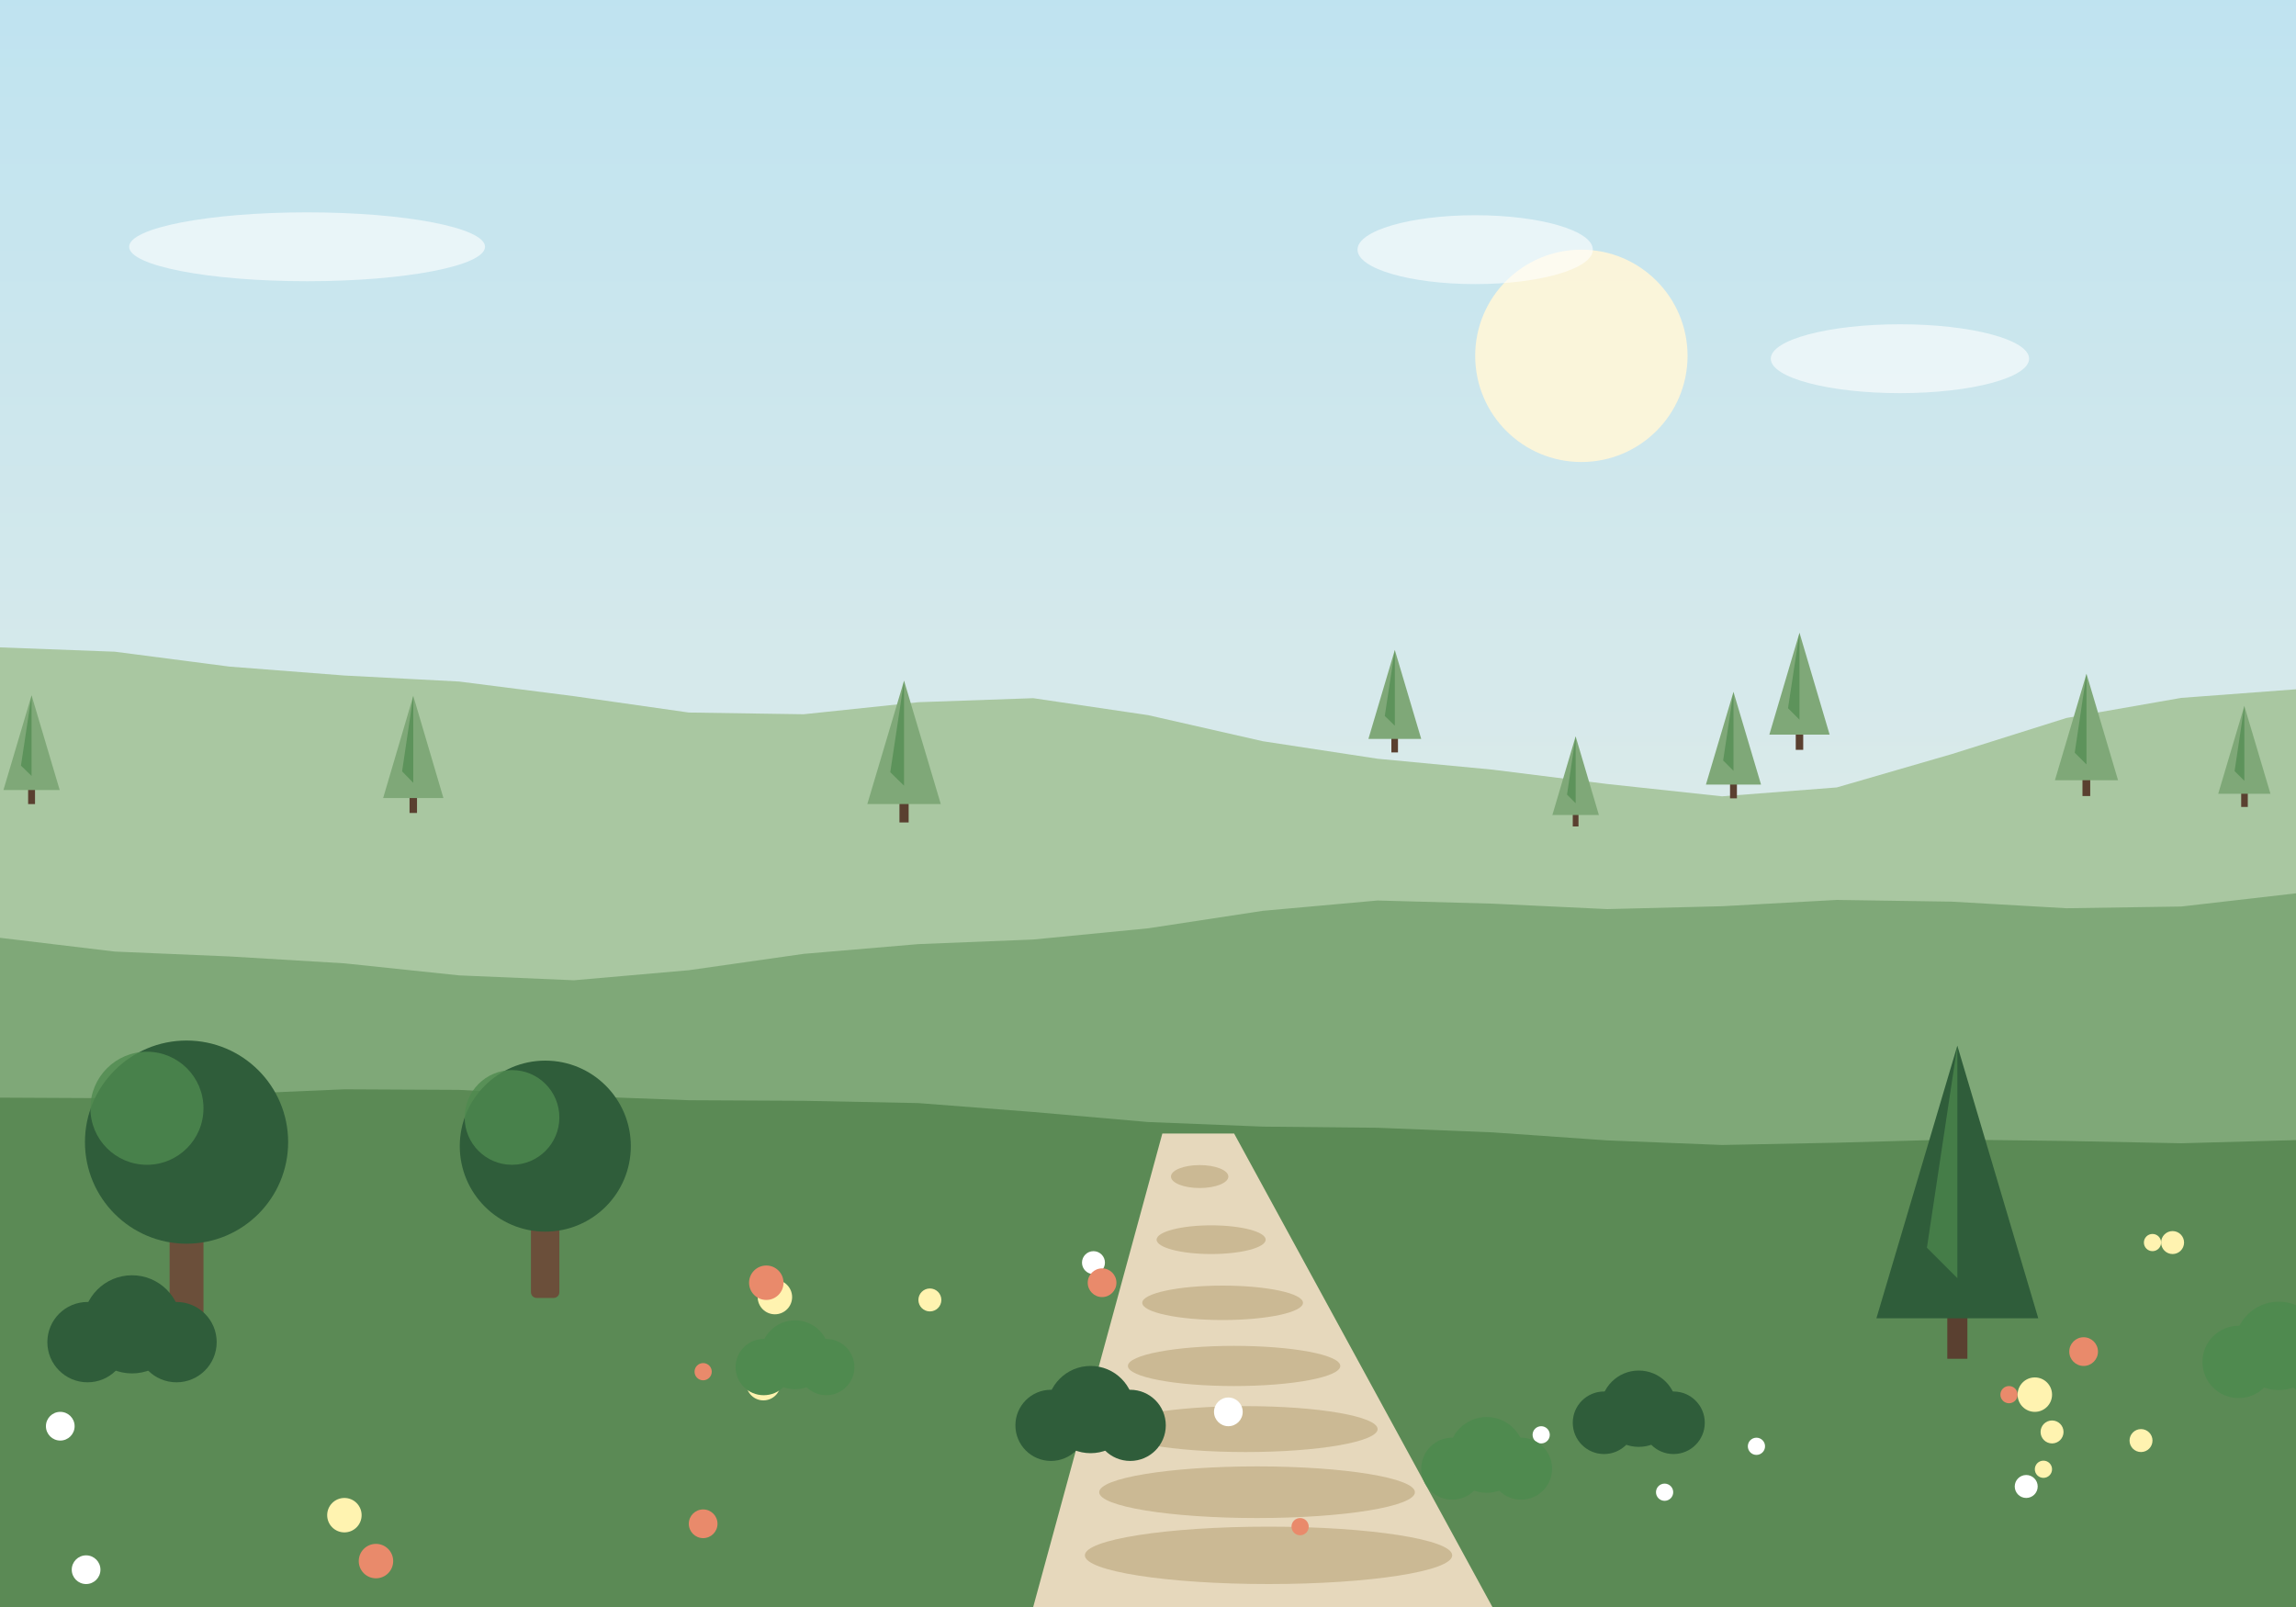
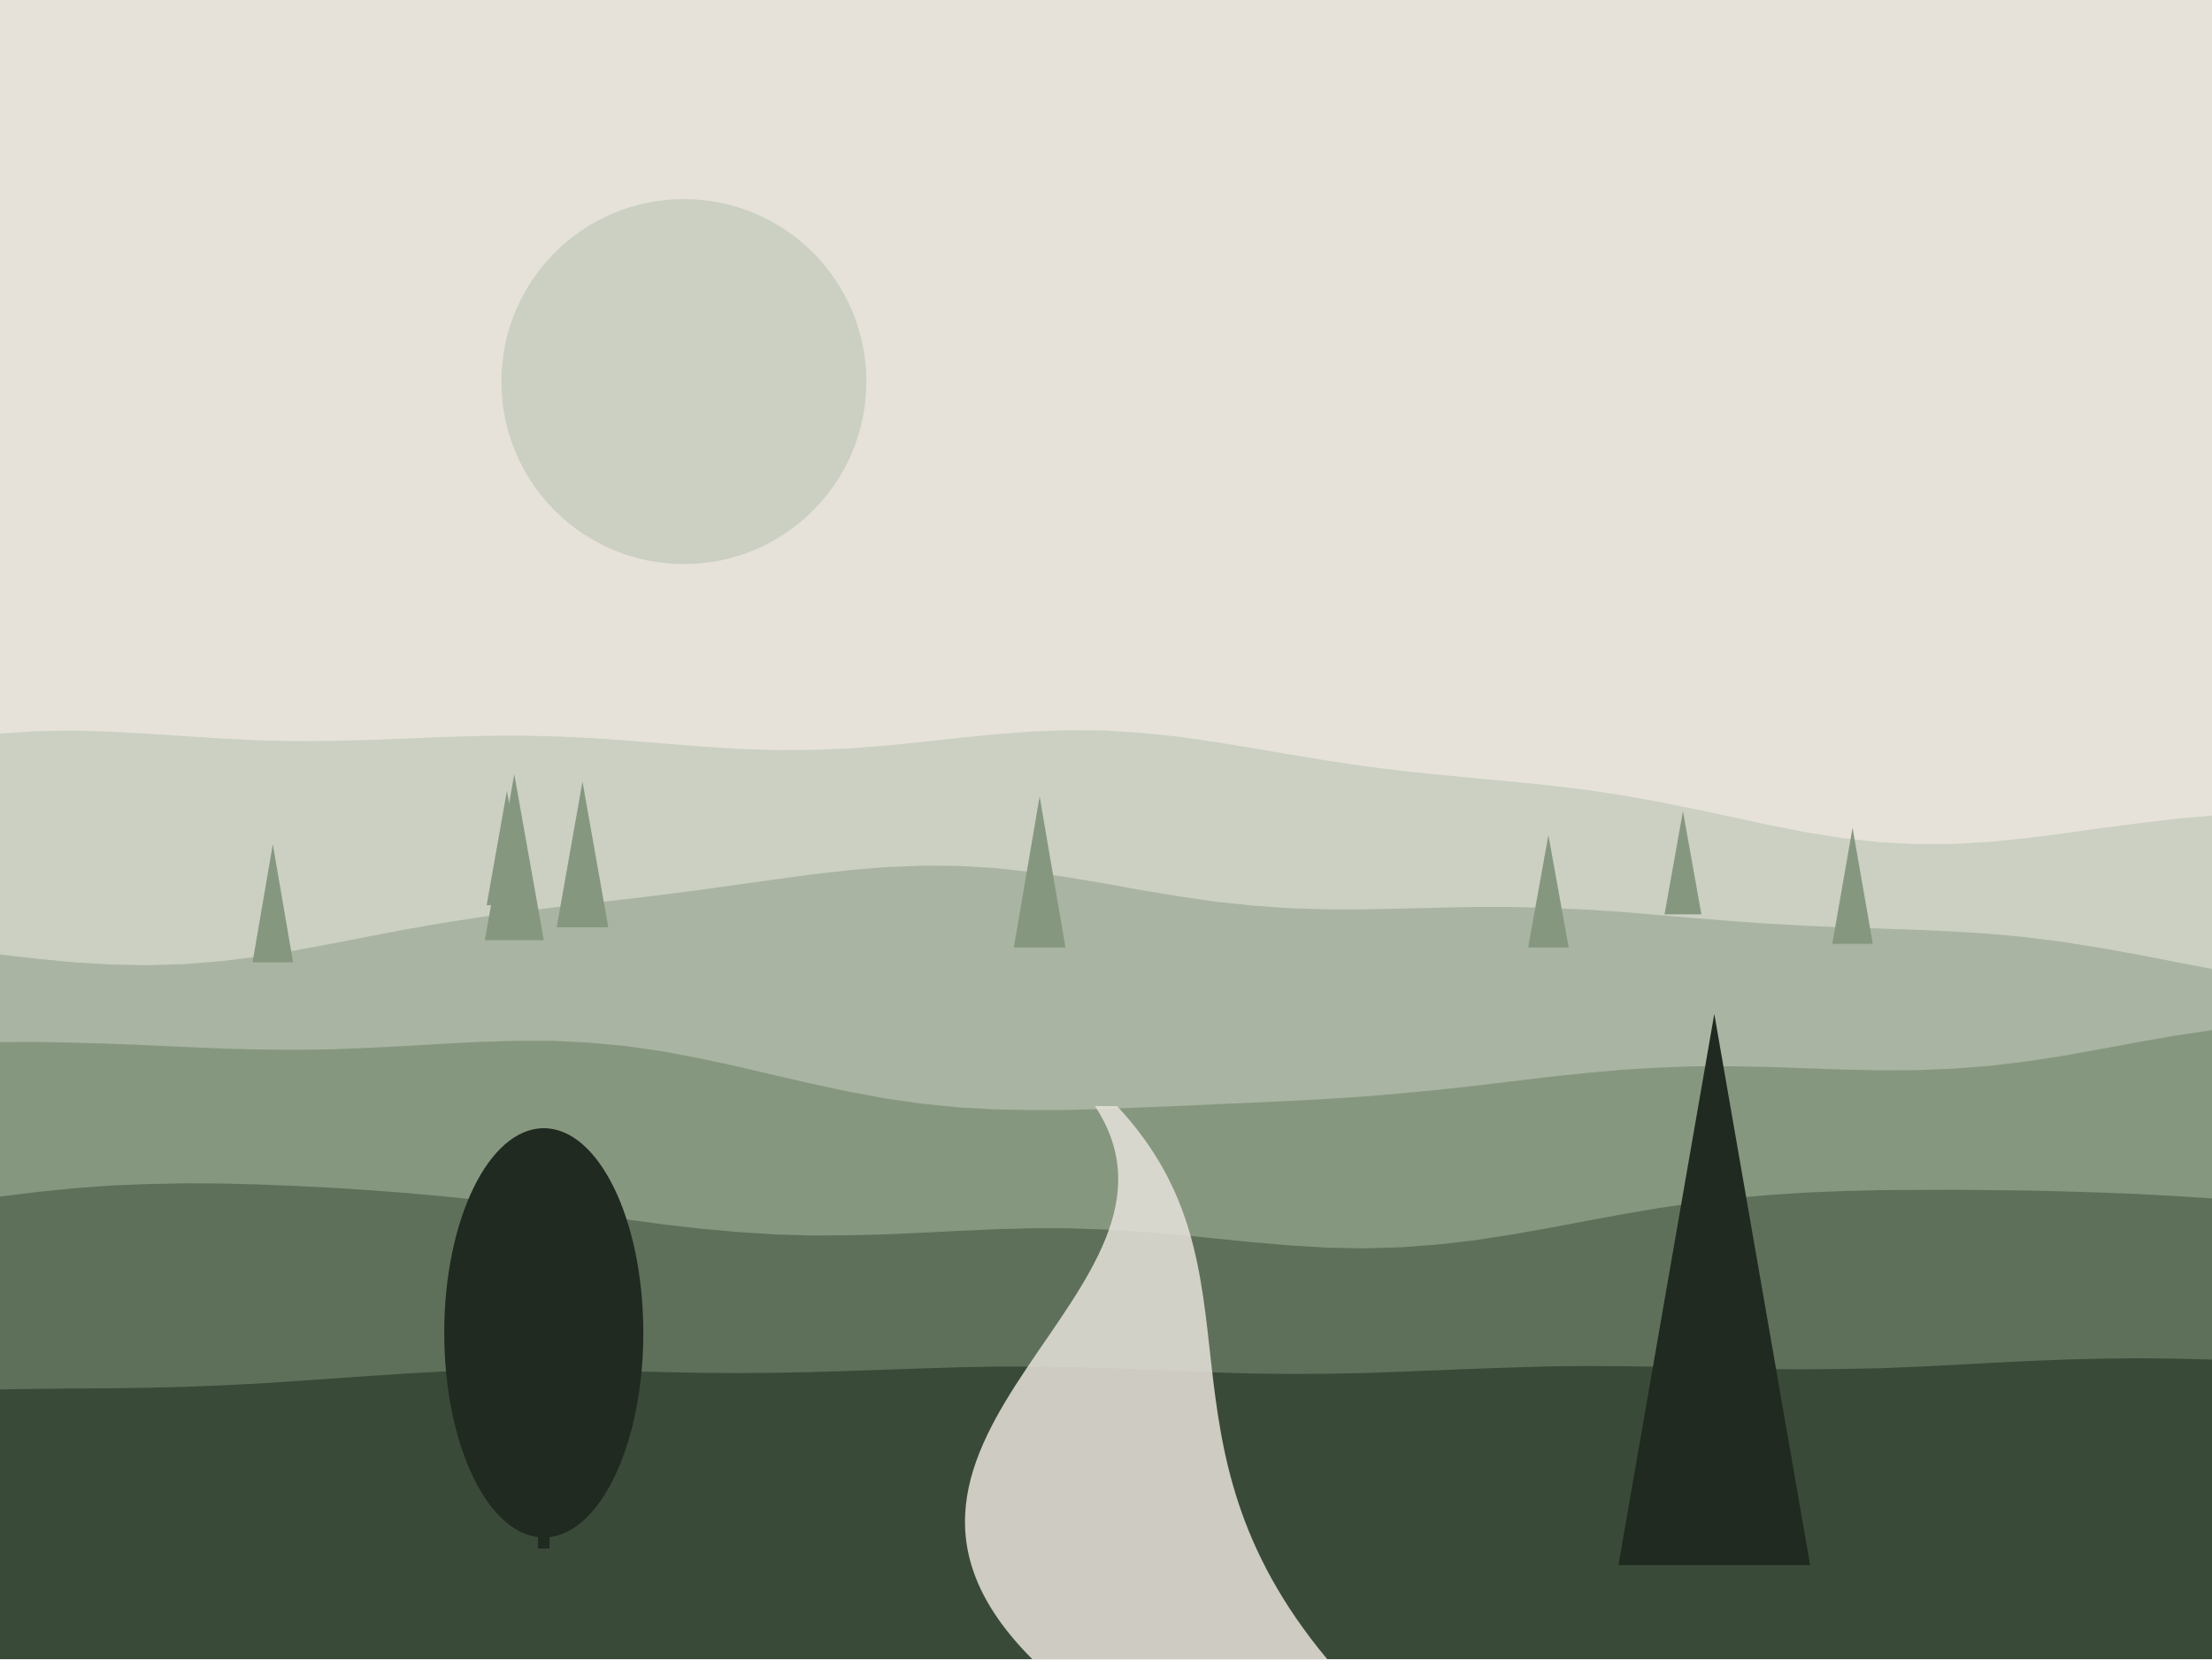
- <svg xmlns="http://www.w3.org/2000/svg" viewBox="0 0 800 560" preserveAspectRatio="xMidYMid slice">
-   <defs>
-     <linearGradient id="s5" x1="0" y1="0" x2="0" y2="1">
-       <stop offset="0" stop-color="#bfe3f0" />
-       <stop offset="1" stop-color="#f4f1e4" />
-     </linearGradient>
-   </defs>
-   <rect width="800" height="560" fill="url(#s5)" />
-   <circle cx="551" cy="124" r="37" fill="#fff6d8" opacity=".9" />
-   <ellipse cx="107" cy="86" rx="62" ry="12" fill="#fff" opacity=".6" />
-   <ellipse cx="514" cy="87" rx="41" ry="12" fill="#fff" opacity=".6" />
-   <ellipse cx="662" cy="125" rx="45" ry="12" fill="#fff" opacity=".6" />
-   <polygon fill="#a9c7a1" points="0,560 0,225.6 40,227.1 80,232.3 120,235.4 160,237.5 200,242.6 240,248.3 280,248.9 320,244.7 360,243.3 400,249.2 440,258.3 480,264.4 520,268.2 560,273.2 600,277.5 640,274.4 680,262.8 720,250.2 760,243.2 800,240.2 840,236.5 800,560" />
-   <rect x="602.8" y="272.2" width="2.4" height="6.0" fill="#5a4030" />
-   <polygon fill="#7fa878" points="604.0,241.1 594.4,273.4 613.6,273.4" />
-   <polygon fill="#4f8a4f" opacity=".7" points="604.0,241.1 600.4,265.0 604.0,268.6" />
-   <rect x="725.6" y="270.5" width="2.7" height="6.9" fill="#5a4030" />
-   <polygon fill="#7fa878" points="727.0,234.8 716.0,271.9 738.0,271.9" />
-   <polygon fill="#4f8a4f" opacity=".7" points="727.0,234.8 722.9,262.3 727.0,266.4" />
-   <rect x="313.4" y="278.6" width="3.2" height="8.0" fill="#5a4030" />
-   <polygon fill="#7fa878" points="315.0,237.2 302.2,280.2 327.8,280.2" />
-   <polygon fill="#4f8a4f" opacity=".7" points="315.0,237.2 310.2,269.1 315.0,273.8" />
-   <rect x="780.9" y="275.5" width="2.3" height="5.7" fill="#5a4030" />
-   <polygon fill="#7fa878" points="782.0,246.0 772.9,276.6 791.1,276.6" />
-   <polygon fill="#4f8a4f" opacity=".7" points="782.0,246.0 778.6,268.7 782.0,272.1" />
-   <rect x="625.7" y="254.7" width="2.6" height="6.6" fill="#5a4030" />
-   <polygon fill="#7fa878" points="627.0,220.5 616.5,256.0 637.5,256.0" />
-   <polygon fill="#4f8a4f" opacity=".7" points="627.0,220.5 623.0,246.8 627.0,250.8" />
-   <rect x="142.7" y="276.7" width="2.6" height="6.6" fill="#5a4030" />
-   <polygon fill="#7fa878" points="144.0,242.5 133.5,278.1 154.5,278.1" />
-   <polygon fill="#4f8a4f" opacity=".7" points="144.0,242.5 140.1,268.8 144.0,272.8" />
-   <rect x="9.8" y="274.1" width="2.4" height="6.1" fill="#5a4030" />
-   <polygon fill="#7fa878" points="11.0,242.3 1.2,275.3 20.8,275.3" />
-   <polygon fill="#4f8a4f" opacity=".7" points="11.0,242.3 7.3,266.8 11.0,270.4" />
-   <rect x="548.0" y="282.9" width="2.0" height="5.1" fill="#5a4030" />
-   <polygon fill="#7fa878" points="549.0,256.6 540.9,284.0 557.1,284.0" />
-   <polygon fill="#4f8a4f" opacity=".7" points="549.0,256.6 546.0,276.9 549.0,279.9" />
-   <rect x="484.8" y="256.4" width="2.3" height="5.8" fill="#5a4030" />
-   <polygon fill="#7fa878" points="486.0,226.5 476.8,257.5 495.2,257.5" />
-   <polygon fill="#4f8a4f" opacity=".7" points="486.0,226.5 482.5,249.5 486.0,252.9" />
-   <polygon fill="#7fa878" points="0,560 0,326.8 40,331.6 80,333.3 120,335.7 160,339.9 200,341.6 240,338.1 280,332.4 320,329.0 360,327.4 400,323.5 440,317.4 480,313.8 520,314.9 560,316.8 600,315.8 640,313.6 680,314.2 720,316.5 760,315.9 800,311.3 840,307.2 800,560" />
-   <polygon fill="#5b8a55" points="0,560 0,382.5 40,382.7 80,381.3 120,379.6 160,379.8 200,381.9 240,383.4 280,383.6 320,384.4 360,387.5 400,391.0 440,392.6 480,393.0 520,394.6 560,397.4 600,399.0 640,398.2 680,397.1 720,397.6 760,398.4 800,397.3 840,394.8 800,560" />
-   <polygon fill="#e6d8bc" points="360,560 520,560 430,395 405,395" />
-   <ellipse cx="418" cy="410" rx="10" ry="4" fill="#cbb994" />
-   <ellipse cx="422" cy="432" rx="19" ry="5" fill="#cbb994" />
-   <ellipse cx="426" cy="454" rx="28" ry="6" fill="#cbb994" />
-   <ellipse cx="430" cy="476" rx="37" ry="7" fill="#cbb994" />
-   <ellipse cx="434" cy="498" rx="46" ry="8" fill="#cbb994" />
-   <ellipse cx="438" cy="520" rx="55" ry="9" fill="#cbb994" />
-   <ellipse cx="442" cy="542" rx="64" ry="10" fill="#cbb994" />
-   <circle cx="131" cy="544" r="6" fill="#e98a6b" />
-   <circle cx="120" cy="528" r="6" fill="#fff3b0" />
-   <circle cx="692" cy="453" r="5" fill="#fff3b0" />
-   <circle cx="428" cy="492" r="5" fill="#ffffff" />
-   <circle cx="270" cy="452" r="6" fill="#fff3b0" />
-   <circle cx="706" cy="518" r="4" fill="#ffffff" />
-   <circle cx="381" cy="440" r="4" fill="#ffffff" />
-   <circle cx="746" cy="502" r="4" fill="#fff3b0" />
-   <circle cx="757" cy="433" r="4" fill="#fff3b0" />
-   <circle cx="245" cy="531" r="5" fill="#e98a6b" />
-   <circle cx="30" cy="547" r="5" fill="#ffffff" />
-   <circle cx="37" cy="458" r="6" fill="#e98a6b" />
-   <circle cx="700" cy="486" r="3" fill="#e98a6b" />
-   <circle cx="612" cy="504" r="3" fill="#ffffff" />
-   <circle cx="453" cy="532" r="3" fill="#e98a6b" />
-   <circle cx="384" cy="447" r="5" fill="#e98a6b" />
-   <circle cx="33" cy="473" r="5" fill="#ffffff" />
-   <circle cx="750" cy="433" r="3" fill="#fff3b0" />
-   <circle cx="715" cy="499" r="4" fill="#fff3b0" />
-   <circle cx="267" cy="447" r="6" fill="#e98a6b" />
-   <circle cx="21" cy="497" r="5" fill="#ffffff" />
-   <circle cx="245" cy="478" r="3" fill="#e98a6b" />
-   <circle cx="537" cy="500" r="3" fill="#ffffff" />
-   <circle cx="709" cy="486" r="6" fill="#fff3b0" />
-   <circle cx="712" cy="512" r="3" fill="#fff3b0" />
-   <circle cx="266" cy="482" r="6" fill="#fff3b0" />
-   <circle cx="324" cy="453" r="4" fill="#fff3b0" />
-   <circle cx="580" cy="520" r="3" fill="#ffffff" />
-   <circle cx="726" cy="471" r="5" fill="#e98a6b" />
-   <rect x="185.0" y="419.2" width="9.9" height="33.1" rx="2" fill="#6b4f3a" />
-   <circle cx="190.0" cy="399.4" r="29.8" fill="#2f5d3a" />
-   <circle cx="178.4" cy="389.4" r="16.5" fill="#4f8a4f" opacity=".8" />
-   <rect x="59.1" y="421.6" width="11.8" height="39.3" rx="2" fill="#6b4f3a" />
-   <circle cx="65.0" cy="398.0" r="35.4" fill="#2f5d3a" />
-   <circle cx="51.2" cy="386.2" r="19.7" fill="#4f8a4f" opacity=".8" />
-   <rect x="678.5" y="455.9" width="7.0" height="17.6" fill="#5a4030" />
-   <polygon fill="#2f5d3a" points="682.0,364.4 653.8,459.4 710.2,459.4" />
-   <polygon fill="#4f8a4f" opacity=".7" points="682.0,364.4 671.4,434.8 682.0,445.4" />
-   <circle cx="266.1" cy="476.4" r="9.8" fill="#4f8a4f" />
-   <circle cx="277.0" cy="472.1" r="12.0" fill="#4f8a4f" />
-   <circle cx="287.9" cy="476.4" r="9.8" fill="#4f8a4f" />
-   <circle cx="558.9" cy="495.8" r="10.9" fill="#2f5d3a" />
-   <circle cx="571.0" cy="490.9" r="13.3" fill="#2f5d3a" />
-   <circle cx="583.1" cy="495.8" r="10.9" fill="#2f5d3a" />
-   <circle cx="780.0" cy="474.6" r="12.6" fill="#4f8a4f" />
-   <circle cx="794.0" cy="469.0" r="15.4" fill="#4f8a4f" />
-   <circle cx="808.0" cy="474.6" r="12.6" fill="#4f8a4f" />
-   <circle cx="30.5" cy="467.7" r="14.0" fill="#2f5d3a" />
-   <circle cx="46.0" cy="461.5" r="17.1" fill="#2f5d3a" />
-   <circle cx="61.5" cy="467.7" r="14.0" fill="#2f5d3a" />
-   <circle cx="506.0" cy="511.8" r="10.8" fill="#4f8a4f" />
-   <circle cx="518.0" cy="507.0" r="13.2" fill="#4f8a4f" />
-   <circle cx="530.0" cy="511.8" r="10.8" fill="#4f8a4f" />
-   <circle cx="366.2" cy="496.7" r="12.4" fill="#2f5d3a" />
-   <circle cx="380.0" cy="491.2" r="15.2" fill="#2f5d3a" />
-   <circle cx="393.8" cy="496.7" r="12.4" fill="#2f5d3a" />
+ <svg xmlns="http://www.w3.org/2000/svg" viewBox="0 0 1200 900" preserveAspectRatio="xMidYMid slice">
+   <rect width="1200" height="900" fill="#E6E2DA" />
+   <circle cx="371" cy="207" r="99" fill="#CBD0C3" />
+   <polygon fill="#CBD0C3" points="0,900 0,397.9 20,396.6 40,396.3 60,396.9 80,398.0 100,399.3 120,400.6 140,401.6 160,402.0 180,401.9 200,401.4 220,400.6 240,399.8 260,399.2 280,399.0 300,399.4 320,400.3 340,401.7 360,403.3 380,404.9 400,406.2 420,406.9 440,406.8 460,406.0 480,404.5 500,402.5 520,400.3 540,398.3 560,396.8 580,396.1 600,396.3 620,397.6 640,399.7 660,402.6 680,405.9 700,409.3 720,412.6 740,415.6 760,418.1 780,420.2 800,422.1 820,424.0 840,426.0 860,428.4 880,431.4 900,435.0 920,439.0 940,443.3 960,447.6 980,451.5 1000,454.7 1020,456.9 1040,457.9 1060,457.8 1080,456.6 1100,454.6 1120,452.0 1140,449.2 1160,446.6 1180,444.2 1200,442.4 1200,900" />
+   <polygon fill="#A9B4A2" points="0,900 0,517.8 20,520.1 40,522.0 60,523.2 80,523.6 100,523.0 120,521.4 140,518.9 160,515.6 180,511.9 200,508.0 220,504.2 240,500.7 260,497.6 280,494.8 300,492.3 320,490.0 340,487.7 360,485.3 380,482.7 400,479.9 420,477.1 440,474.4 460,472.1 480,470.4 500,469.6 520,469.7 540,470.9 560,473.1 580,476.0 600,479.4 620,483.0 640,486.3 660,489.2 680,491.3 700,492.7 720,493.3 740,493.3 760,492.9 780,492.4 800,492.0 820,492.0 840,492.5 860,493.4 880,494.7 900,496.4 920,498.1 940,499.7 960,501.1 980,502.2 1000,503.1 1020,503.7 1040,504.4 1060,505.3 1080,506.6 1100,508.5 1120,511.1 1140,514.3 1160,517.9 1180,521.8 1200,525.6 1200,900" />
+   <polygon fill="#86977F" points="279,420 263,510 295,510" />
+   <polygon fill="#86977F" points="316,424 302,503 330,503" />
+   <polygon fill="#86977F" points="840,453 829,514 851,514" />
+   <polygon fill="#86977F" points="148,458 137,522 159,522" />
+   <polygon fill="#86977F" points="564,432 550,514 578,514" />
+   <polygon fill="#86977F" points="913,440 903,496 923,496" />
+   <polygon fill="#86977F" points="1005,449 994,512 1016,512" />
+   <polygon fill="#86977F" points="275,429 264,491 286,491" />
+   <polygon fill="#86977F" points="0,900 0,565.3 20,565.2 40,565.6 60,566.2 80,567.0 100,567.9 120,568.8 140,569.3 160,569.5 180,569.2 200,568.4 220,567.4 240,566.2 260,565.2 280,564.6 300,564.6 320,565.6 340,567.5 360,570.4 380,574.2 400,578.5 420,583.2 440,587.8 460,592.1 480,595.8 500,598.7 520,600.7 540,601.8 560,602.2 580,602.1 600,601.5 620,600.7 640,599.9 660,599.0 680,598.1 700,597.2 720,596.1 740,594.8 760,593.1 780,591.2 800,589.0 820,586.6 840,584.2 860,582.1 880,580.3 900,579.1 920,578.4 940,578.4 960,578.8 980,579.5 1000,580.2 1020,580.6 1040,580.5 1060,579.7 1080,578.1 1100,575.7 1120,572.6 1140,569.0 1160,565.3 1180,561.8 1200,558.8 1200,900" />
+   <polygon fill="#5E705A" points="0,900 0,649.1 20,646.6 40,644.6 60,643.1 80,642.3 100,641.9 120,642.0 140,642.5 160,643.3 180,644.3 200,645.6 220,647.1 240,648.9 260,651.0 280,653.4 300,656.0 320,658.8 340,661.5 360,664.2 380,666.5 400,668.3 420,669.6 440,670.2 460,670.1 480,669.6 500,668.7 520,667.7 540,666.8 560,666.3 580,666.3 600,667.0 620,668.2 640,669.9 660,671.9 680,673.9 700,675.6 720,676.8 740,677.2 760,676.6 780,675.1 800,672.8 820,669.7 840,666.2 860,662.4 880,658.7 900,655.3 920,652.4 940,650.0 960,648.2 980,646.9 1000,646.1 1020,645.6 1040,645.5 1060,645.4 1080,645.6 1100,645.8 1120,646.3 1140,646.9 1160,647.7 1180,648.8 1200,650.1 1200,900" />
+   <polygon fill="#3A4A38" points="0,900 0,753.7 20,753.4 40,753.2 60,753.1 80,752.8 100,752.3 120,751.5 140,750.5 160,749.2 180,747.8 200,746.4 220,745.1 240,744.0 260,743.4 280,743.0 300,743.1 320,743.4 340,743.8 360,744.3 380,744.7 400,744.8 420,744.7 440,744.3 460,743.7 480,743.0 500,742.3 520,741.7 540,741.3 560,741.3 580,741.6 600,742.1 620,742.9 640,743.7 660,744.5 680,745.1 700,745.3 720,745.2 740,744.8 760,744.1 780,743.3 800,742.5 820,741.8 840,741.2 860,741.0 880,741.1 900,741.4 920,741.8 940,742.3 960,742.7 980,742.8 1000,742.6 1020,742.2 1040,741.4 1060,740.4 1080,739.3 1100,738.3 1120,737.5 1140,737.0 1160,736.8 1180,737.0 1200,737.5 1200,900" />
+   <path fill="#E6E2DA" opacity=".85" d="M594,600 C660,700 440,780 560,900 L720,900 C620,780 690,690 606,600 Z" />
+   <ellipse cx="295" cy="723" rx="54" ry="111" fill="#202A20" />
+   <rect x="291.8" y="818" width="6.3" height="22" fill="#202A20" />
+   <polygon fill="#202A20" points="930,550 878,849 982,849" />
</svg>
